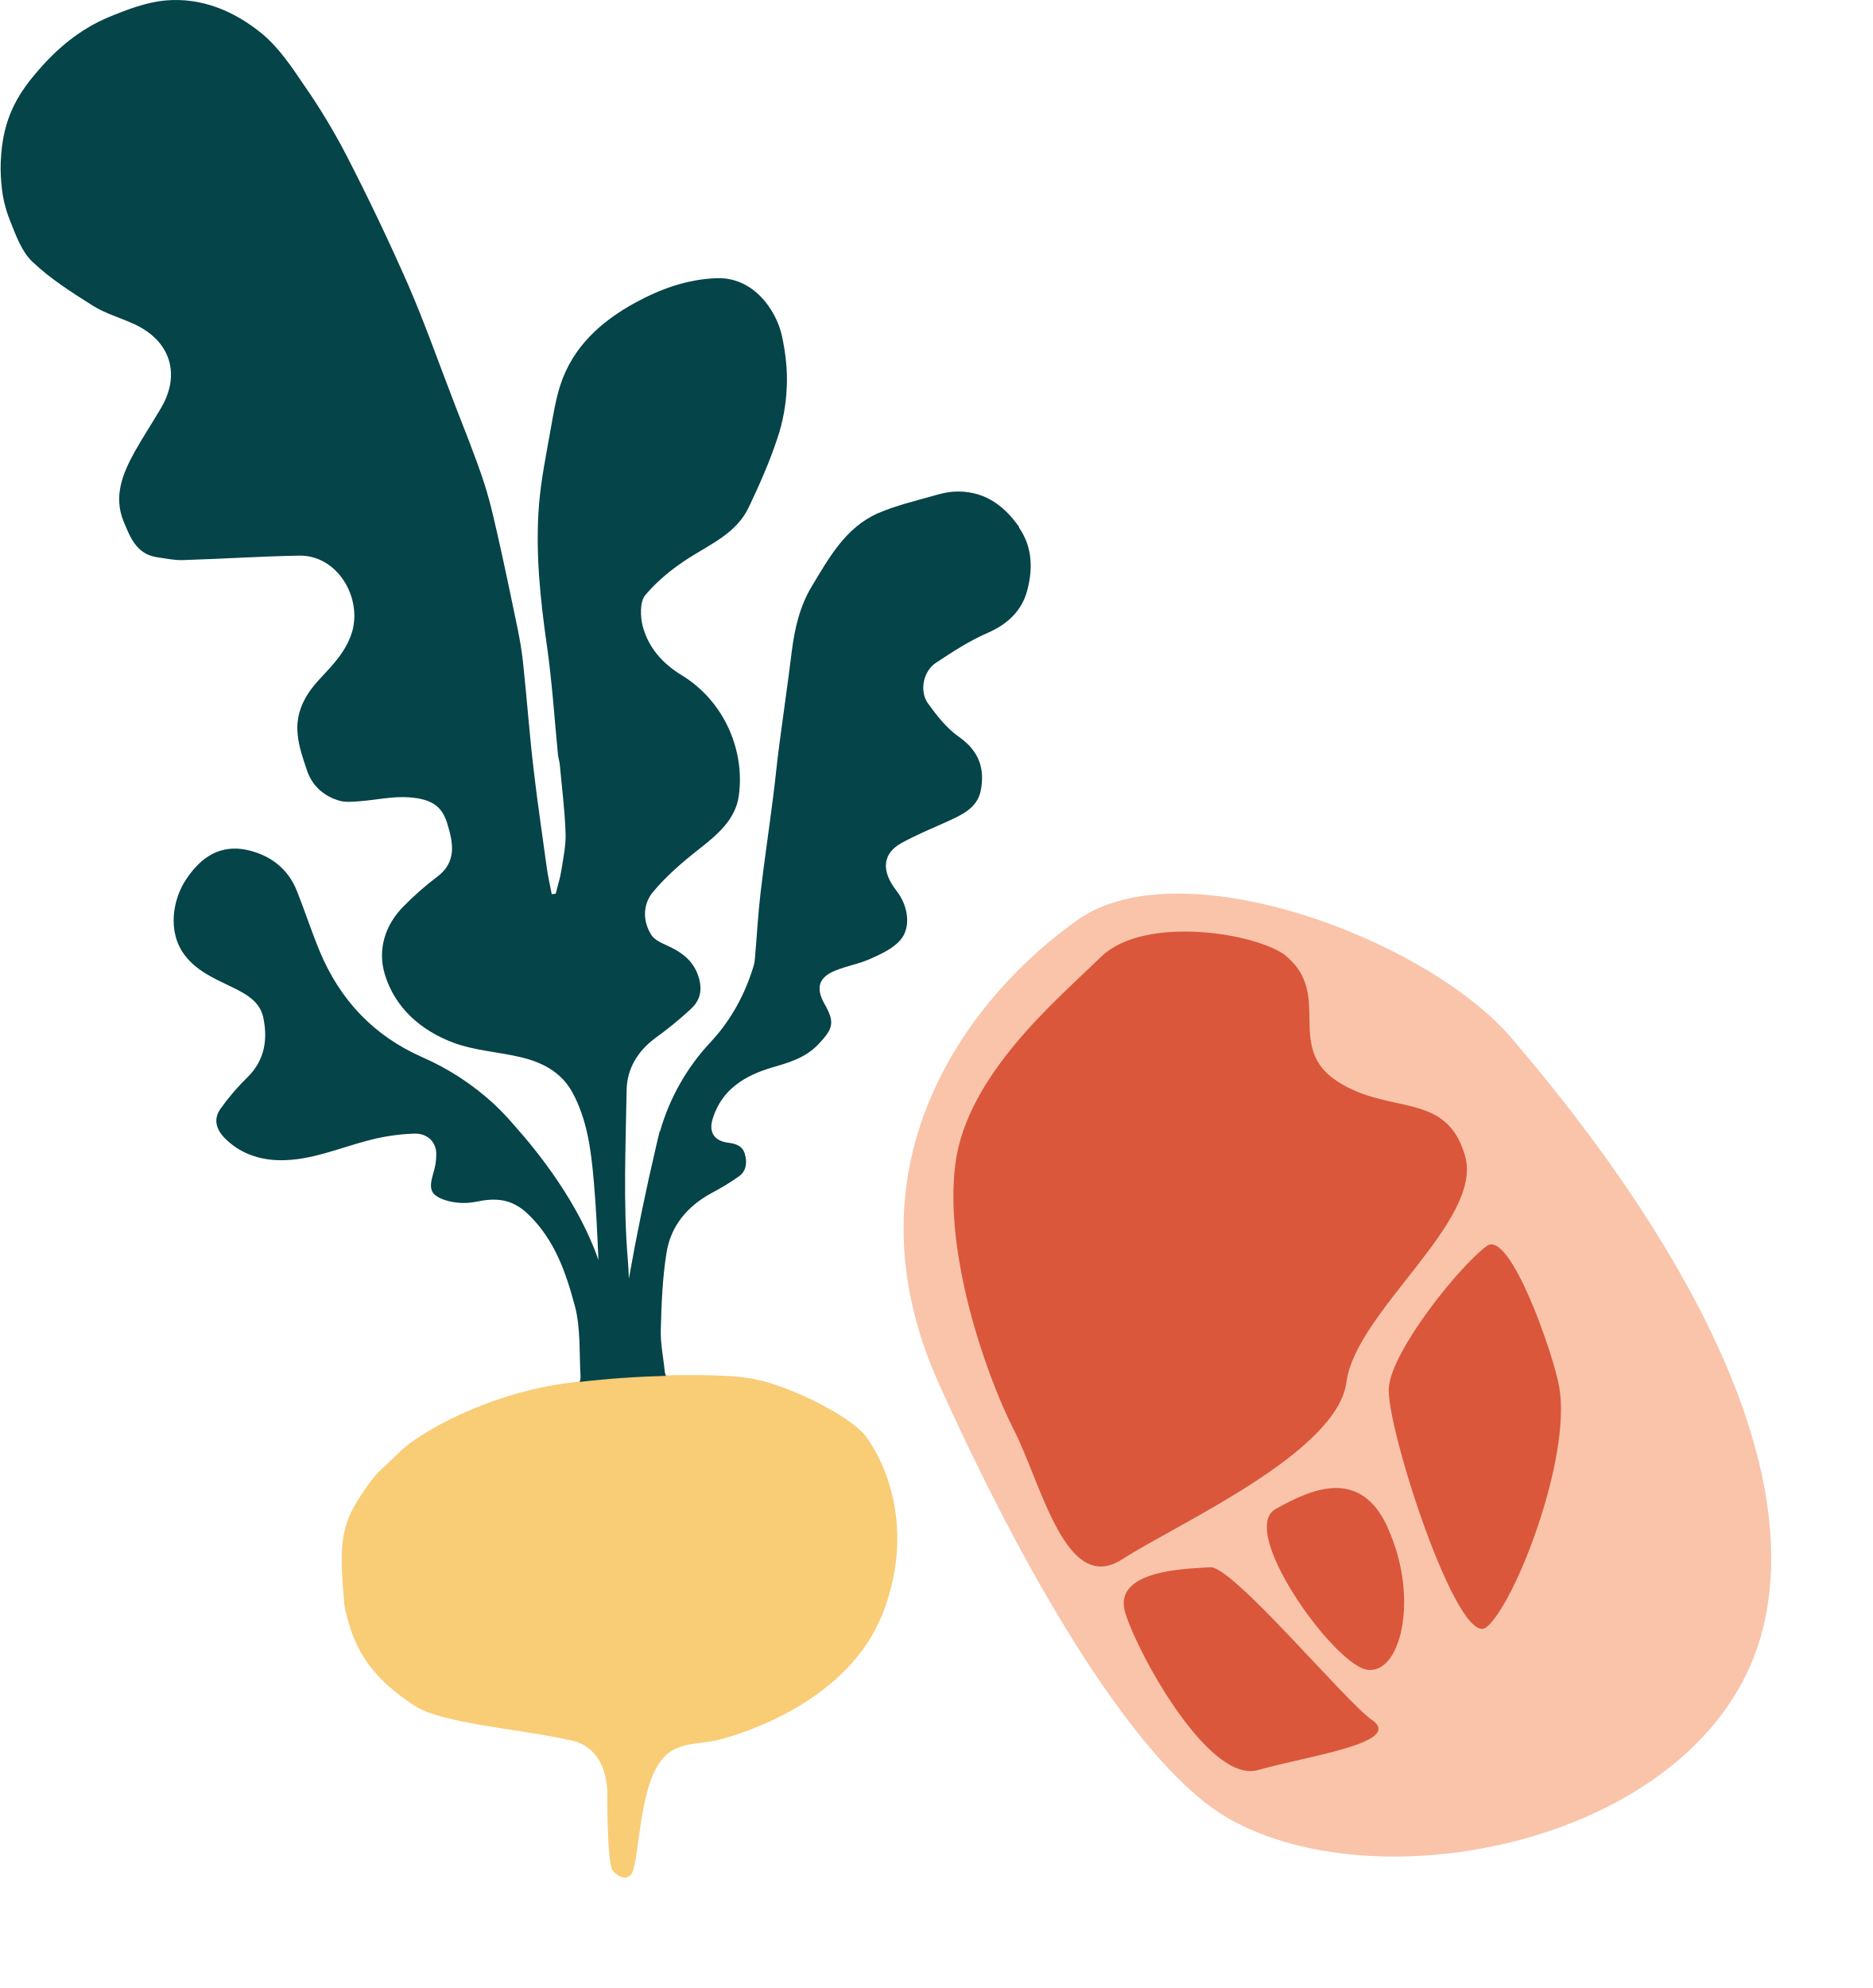
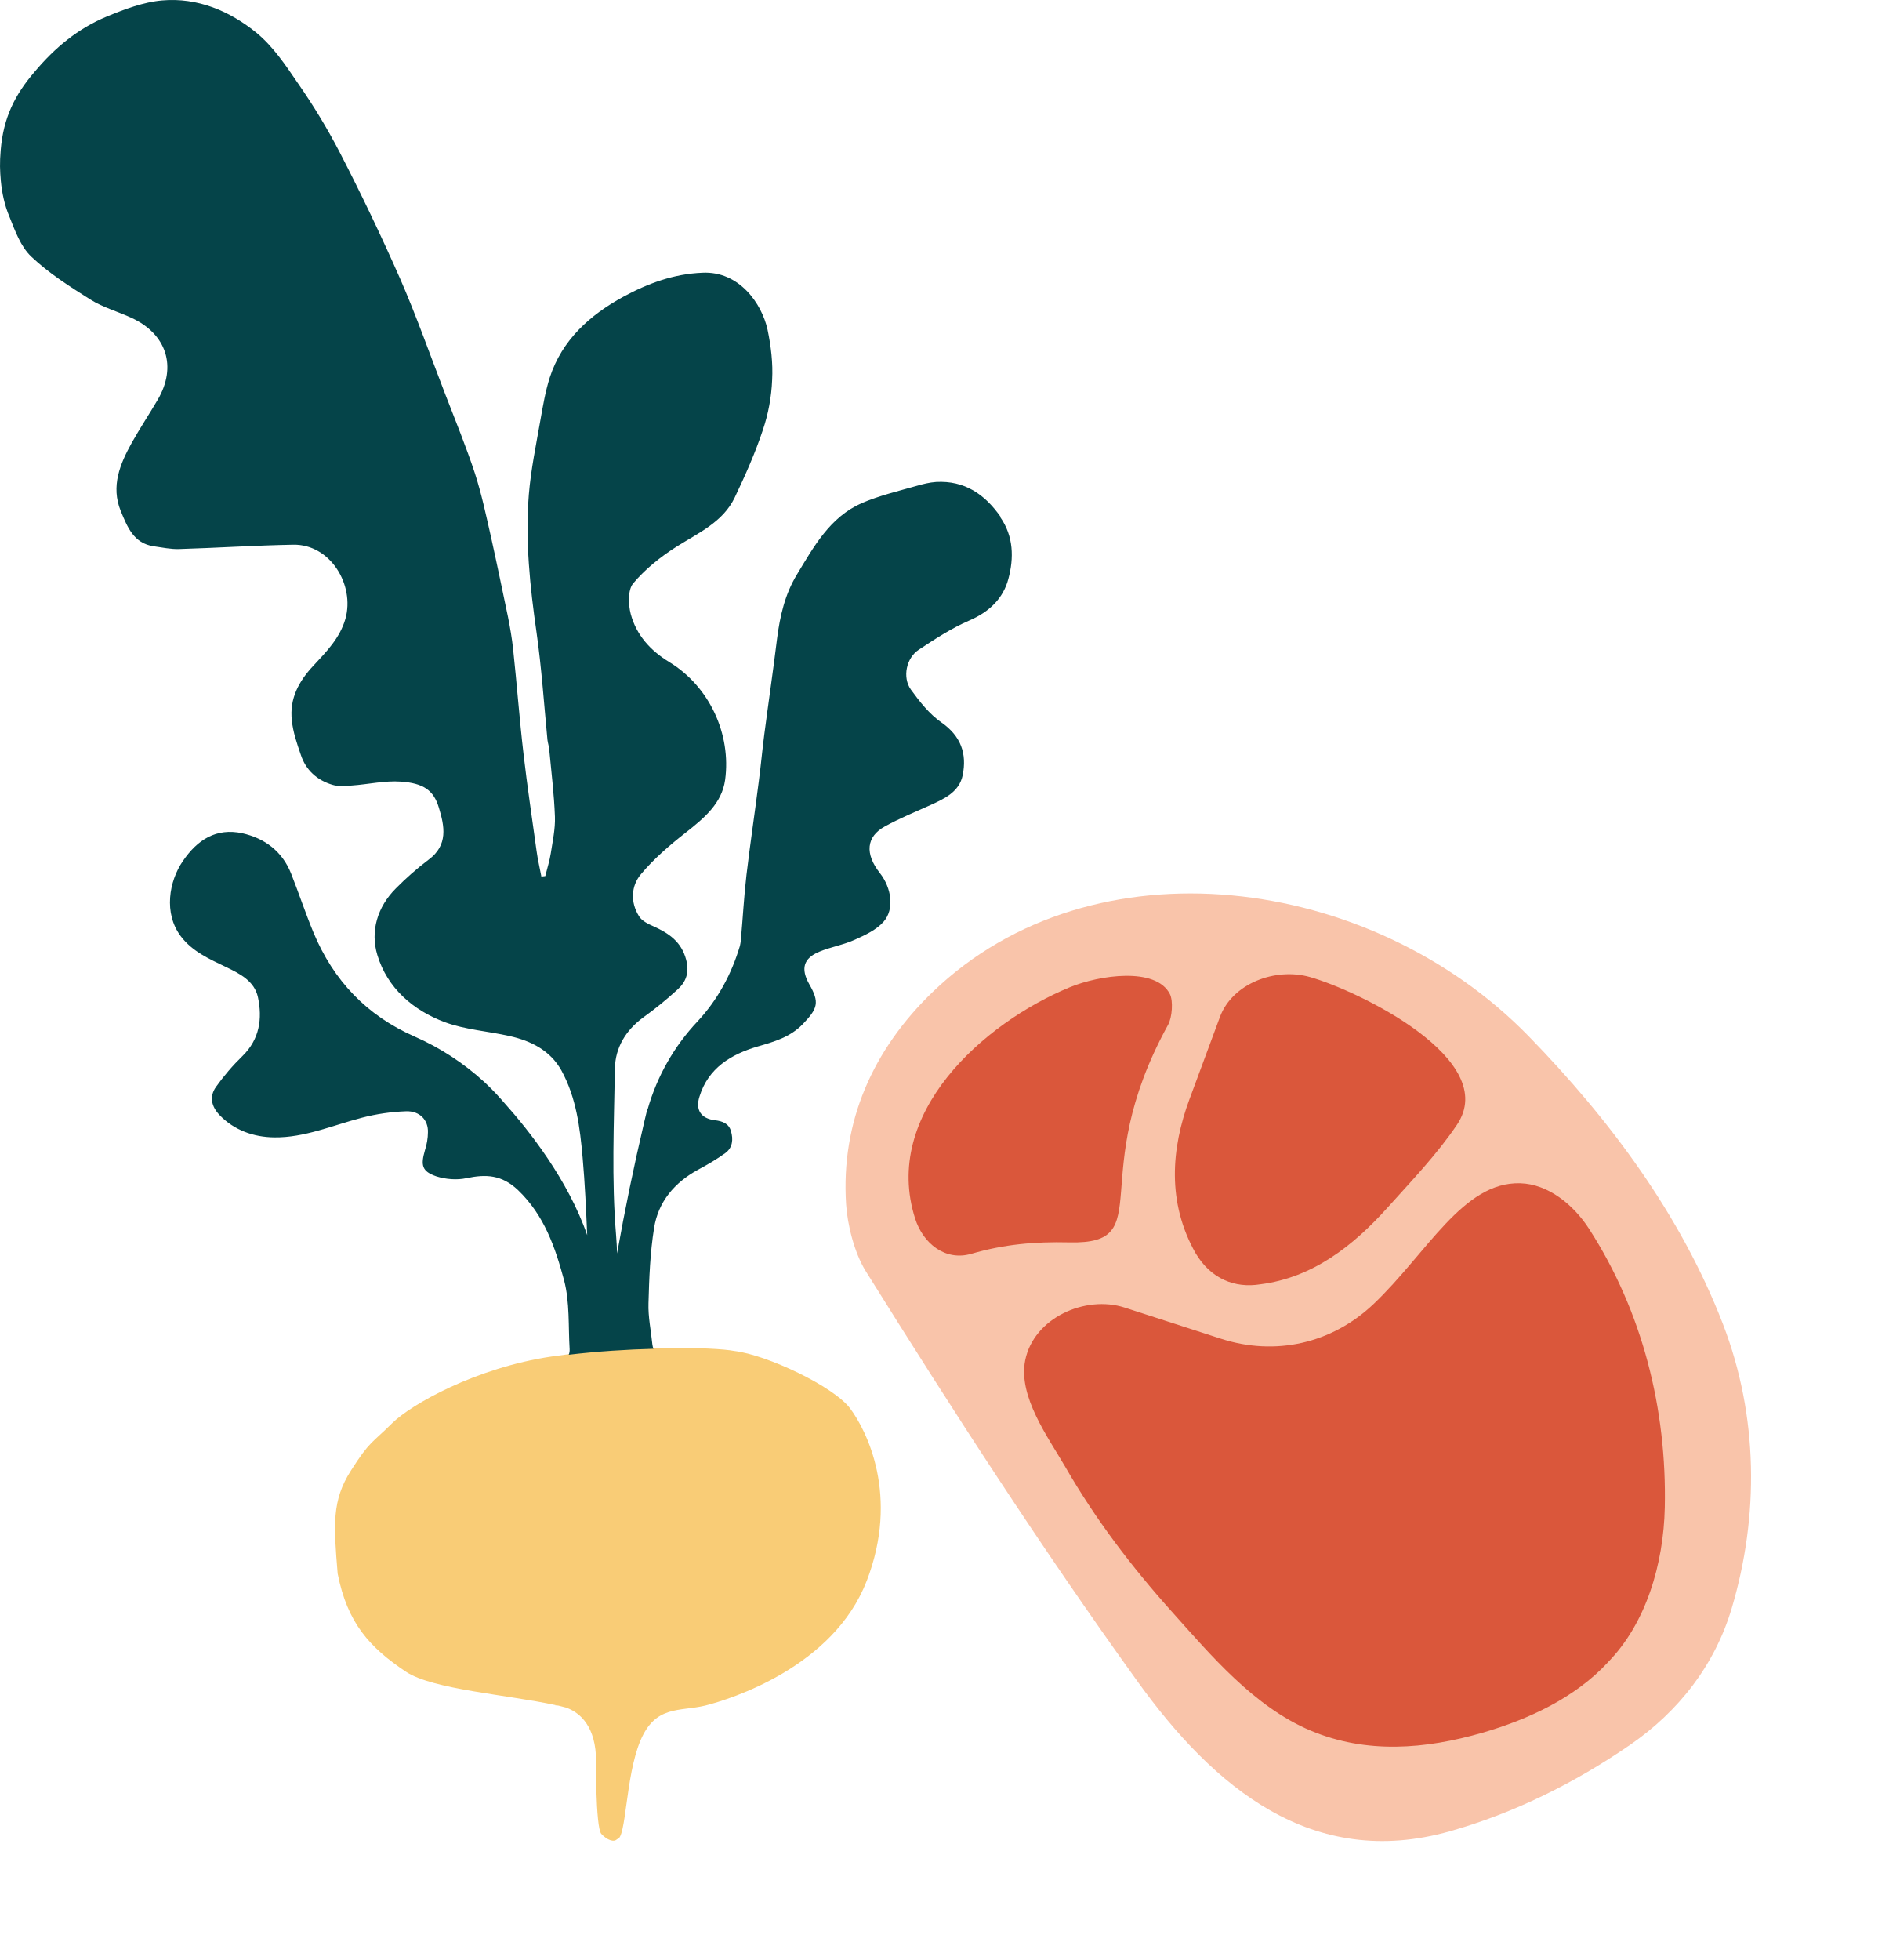
- <svg xmlns="http://www.w3.org/2000/svg" width="798" height="847" fill="none" viewBox="0 0 798 847">
-   <path fill="#F9CC76" d="M376.24 687.23c-14.36 37.22-58.74 51.2-70 54.05-11.28 2.7-21.65-.3-28.18 15.38-6.53 15.7-6.04 42.67-10.07 42.67-1.25 1.45-4.3.5-6.84-2.3s-2.34-34.22-2.34-34.22c-.84-14.04-8.03-18.93-13.01-20.68-1.1-.3-2.2-.56-3.34-.86-.85-.1-1.35-.1-1.35-.1l.2-.1c-20.9-4.54-53.3-6.79-64.88-14.48-15.8-10.54-25.48-21.2-29.67-42.66-1.76-21.22-2.54-31.77 5.74-44.76 8.22-12.99 9.27-12 17.8-20.53 8.27-8.25 36.5-24.23 69.3-29.08 32.82-4.85 70.42-4.15 79.3-2.4 14.05 1.65 43.08 15.4 50.21 24.98 7.13 9.54 21.54 37.92 7.13 75.14v-.05Z" />
-   <path fill="#054449" d="M434.34 224.55c-6.82-9.74-15.6-15.79-27.97-15.08-2.84.2-5.63.9-8.38 1.7-8.03 2.29-16.3 4.24-23.93 7.54-13.77 6.14-20.75 18.93-28.08 31.07-5.13 8.45-7.33 18.04-8.57 27.88-1.7 13.89-3.74 27.68-5.54 41.56-.9 6.85-1.5 13.69-2.4 20.44-1.7 13.49-3.73 26.97-5.33 40.56-1.1 9.35-1.6 18.94-2.44 28.38-.1.9-.2 1.7-.4 2.5-3.64 12.29-9.67 23.43-18.3 32.72a92.86 92.86 0 0 0-21.74 38.27l-.1-.25-1.34 5.64-.15.65c-4.41 18.78-8.3 37.68-11.67 56.67-.1-2.7-.2-5.4-.45-8.14-2-23.94-.9-48.22-.5-72.35.2-8.94 4.64-16.38 12.07-21.93 5.27-3.8 10.32-7.9 15.1-12.3 3.65-3.29 5.24-7.34 3.74-12.98-2.1-7.84-7.52-11.5-14.16-14.49-2.3-1-5.14-2.4-6.33-4.45-3.74-6.04-3.44-13.09.9-18.23 5.63-6.74 12.57-12.7 19.5-18.13 7.82-6.15 15.6-12.6 17-22.84 2.7-19.74-6.63-40.46-24.23-51.2-8.13-4.95-14.26-11.7-16.7-20.84-1.1-4.15-1.3-10.44 1-13.3 5.22-6.23 11.86-11.58 18.8-15.98 9.57-6.05 20.19-10.69 25.32-21.43 4.54-9.54 8.88-19.33 12.17-29.27a77.65 77.65 0 0 0 4.05-21.84c.4-7.24-.5-14.69-2-21.83-2.5-11.4-12.37-25.48-28.18-24.73-12.56.5-23.73 4.65-34.4 10.44-14.51 7.94-26.58 18.73-31.91 35.12-1.9 5.94-2.95 12.2-4.05 18.43-1.9 10.8-4.13 21.53-5.03 32.42-1.6 20.14.5 40.07 3.34 59.96 2.2 15.38 3.24 31.07 4.74 46.7.2 1.5.7 2.9.8 4.46.9 9.54 2.1 19.23 2.44 28.87.2 5.25-1 10.65-1.8 15.89-.5 3.3-1.6 6.64-2.4 9.94-.6.1-1.1.1-1.7.2-.68-3.74-1.6-7.44-2.1-11.19-1.88-13.99-4.02-27.98-5.62-41.96-1.8-15.19-2.88-30.48-4.53-45.76-.5-4.65-1.3-9.24-2.2-13.8-2.44-11.69-4.83-23.32-7.43-35.01-2.1-9.25-4.03-18.54-6.93-27.48-3.84-11.7-8.53-23.13-12.96-34.62-6.44-16.69-12.37-33.63-19.5-50.01a991.37 991.37 0 0 0-26.28-55.06A271.38 271.38 0 0 0 129.38 36c-5.22-7.75-10.65-15.79-17.7-21.63C100 4.79 85.99-1.16 70.64.19c-8.13.7-16.41 3.85-24.14 7.04-12.37 5.15-22.44 13.49-31.17 23.93C6.6 41.3 1.75 51.21.56 65.19c-.48 5.67-.34 8.94.06 13.39a52.5 52.5 0 0 0 3.64 15.38c2.49 6.24 4.94 13.19 9.57 17.58 7.63 7.25 16.7 13 25.63 18.64 5.54 3.5 12.07 5.25 18 8.04 15.1 7.04 19.6 21.13 11.28 35.42-3.64 6.24-7.73 12.39-11.28 18.73-5.13 9.24-9.17 18.94-4.83 29.68 2.84 6.85 5.53 14.09 14.36 15.38 3.64.5 7.23 1.3 10.87 1.2 16.6-.5 33.1-1.6 49.62-1.9 16.1-.3 26.78 17.49 22.64 32.23-2.4 8.34-8.23 14.28-13.86 20.33-6.33 6.74-10.47 14.39-9.38 23.83.5 5.04 2.2 9.94 3.84 14.79 2.2 6.84 7.14 11.19 13.77 13.19 2.59.8 5.63.5 8.42.3 7.14-.5 14.26-2.2 21.34-1.7 9.58.7 14.12 3.65 16.4 11.3 2.46 8.04 4.15 16.27-4.42 22.62-5.04 3.82-9.8 8-14.22 12.5-8.02 8.03-11.16 18.63-8.02 28.96 4.33 14.4 15.5 24.03 29.27 29.18 8.88 3.3 18.8 3.9 28.17 6.05 9.28 2.1 17.6 6.24 22.44 14.99 6.44 11.78 8.03 24.82 9.17 37.81 1 11.2 1.5 22.44 2 33.73-8.38-24.19-25.44-45.72-35.9-57.4-2.55-3-5.24-5.85-8.03-8.5-.45-.45-.8-.75-.8-.75a109.86 109.86 0 0 0-30.27-19.73c-20.75-9.14-35.1-24.33-43.8-45.17-3.43-8.34-6.32-17.09-9.66-25.58-3.84-9.74-11.47-15.38-21.25-17.58-11.26-2.4-19.4 2.8-25.72 12.09-6.04 8.74-8.43 22.73-.9 32.72 5.03 6.65 12.37 9.85 19.5 13.3 6.03 2.89 12.47 6.14 13.97 13.18 1.99 9.34.69 18.23-6.64 25.48a98.84 98.84 0 0 0-11.57 13.49c-3 4.25-2 8.44 1.5 12.19 6.42 6.74 15 9.64 23.73 9.74 13.16.2 25.43-5.25 38.14-8.54a88.36 88.36 0 0 1 19.1-2.8c5.94-.2 9.68 3.85 9.48 9.14 0 2.6-.5 5.35-1.3 7.85-1.9 6.54-1.3 9.14 4.94 11.3a26.36 26.36 0 0 0 13.07.79c8.53-1.8 15.3-1.5 22.34 5.15 11.47 10.99 16.2 24.98 20.04 39.27 2.5 9.54 1.8 19.93 2.4 29.87.05 1-.1 1.8-.4 2.45 12.5-1.5 25.38-2.3 36.8-2.6a5.7 5.7 0 0 1-.5-1.85c-.6-6.04-1.9-11.99-1.7-17.93.3-10.9.7-21.93 2.45-32.73 1.8-11.39 8.87-19.73 19-25.28 4.13-2.2 8.13-4.54 11.86-7.24 3.24-2.3 3.54-6.05 2.5-9.54-.9-3.3-3.65-4.34-6.94-4.75-6.13-.7-8.57-4.54-6.73-10.29 3.85-12.5 13.77-18.34 25.13-21.73 7.23-2.1 14.17-4.05 19.7-9.75 6.53-6.84 7.33-9.44 2.8-17.38-3.75-6.65-2.6-11.2 4.33-14.09 5.04-2.1 10.57-3 15.5-5.25 4.45-2 9.28-4.24 12.38-7.74 4.84-5.44 3.54-14.69-1.6-21.23-6.53-8.34-5.94-15.79 2.2-20.24 6.32-3.5 13.06-6.24 19.7-9.24 6.13-2.8 12.56-5.74 14.05-12.99 1.9-9.34-.7-16.98-9.17-22.93-5.24-3.64-9.48-9.04-13.27-14.28-3.84-5.35-2-13.89 3.44-17.39 7.03-4.65 14.2-9.34 21.94-12.69 8.68-3.75 14.7-9.64 16.9-18.14 2.4-8.94 2.3-18.43-3.53-26.77l.1-.2h-.01Z" />
-   <path fill="#F9C4AA" d="M644.19 442.3c-36.34-42.4-140.7-81.4-184.84-50.43-44.12 30.97-102.25 102.45-59.12 197.93 43.13 95.5 88.17 164.85 123.03 184.78 67.12 38.5 205.92 8.43 228.04-80.72 17.98-72.53-35-167.3-107.11-251.56Z" />
-   <path fill="#DA573B" d="M548.24 407.41c-11.5-9.59-60.28-17.96-79 .26-18.7 18.22-57.07 50.12-62.07 88.07-5 37.94 12.73 89.49 24.76 113.14 12.04 23.65 22.26 70.93 46.24 55.51 23.9-15.39 91.64-45.37 95.65-75.57 4.02-30.2 58.55-68.7 50.52-96.43-8.02-27.74-32.22-17.1-54.5-31.73-22.3-14.62-1.9-36.76-21.66-53.22l.06-.03Zm85.36 123.46c-11.39 8.34-40.2 44.02-41.72 60.15-1.52 16.12 29.47 112.07 41.6 102.26 12.14-9.81 36.27-71.97 31.02-102.32-2.38-13.75-20.97-67.39-30.9-60.09Zm-42.25 119.8c-11.57-25.1-31.6-16.83-47.7-7.76-16.14 9.01 24 65.16 38.46 68.37 14.47 3.21 23.24-30 9.2-60.52l.04-.1v.01Zm-6.69 82.15c-11.7-8.33-59.35-65.68-68.88-65.07-9.52.6-42.1.94-36.18 19.59 5.92 18.64 36.01 72.7 56.55 66.8 20.54-5.91 62.37-11.58 48.58-21.35l-.07.03Z" />
+ <svg xmlns="http://www.w3.org/2000/svg" width="825" height="856" fill="none" viewBox="0 0 825 856">
+   <path fill="#f9cc76" d="M378.55 690.57c-14.46 37.4-59.15 51.46-70.49 54.32-11.35 2.7-21.8-.3-28.37 15.46s-6.07 42.87-10.14 42.87c-1.25 1.46-4.32.5-6.88-2.31s-2.36-34.39-2.36-34.39c-.85-14.1-8.08-19.02-13.1-20.78q-1.63-.43-3.36-.86c-.85-.1-1.35-.1-1.35-.1l.2-.1c-21.04-4.56-53.67-6.82-65.33-14.55-15.9-10.6-25.65-21.31-29.87-42.87-1.77-21.32-2.56-31.93 5.78-44.98 8.28-13.05 9.33-12.05 17.92-20.63 8.33-8.28 36.75-24.35 69.78-29.22s70.9-4.17 79.83-2.41c14.15 1.66 43.37 15.46 50.56 25.1 7.18 9.59 21.68 38.1 7.18 75.5z" />
+   <path fill="#054449" d="M437.04 225.65c-6.87-9.8-15.7-15.87-28.16-15.16-2.86.2-5.67.9-8.44 1.7-8.08 2.3-16.41 4.27-24.1 7.58-13.86 6.17-20.88 19.03-28.26 31.23-5.17 8.48-7.38 18.12-8.64 28-1.7 13.96-3.76 27.82-5.57 41.77-.9 6.88-1.5 13.76-2.41 20.54-1.7 13.56-3.76 27.1-5.37 40.76-1.1 9.4-1.6 19.03-2.46 28.52-.1.9-.2 1.7-.4 2.5-3.67 12.36-9.74 23.56-18.43 32.9a93 93 0 0 0-21.88 38.44l-.1-.25-1.36 5.67-.15.66a1056 1056 0 0 0-11.75 56.93c-.1-2.72-.2-5.43-.45-8.19-2-24.05-.9-48.44-.5-72.7.2-8.98 4.67-16.46 12.15-22.03a164 164 0 0 0 15.21-12.35c3.67-3.31 5.27-7.38 3.76-13.05-2.1-7.88-7.58-11.55-14.25-14.56-2.32-1-5.18-2.41-6.38-4.47-3.77-6.08-3.46-13.15.9-18.32 5.68-6.78 12.66-12.76 19.64-18.22 7.88-6.18 15.71-12.66 17.12-22.95 2.7-19.83-6.68-40.66-24.4-51.46-8.18-4.97-14.36-11.75-16.82-20.93-1.1-4.17-1.3-10.5 1-13.36 5.27-6.27 11.95-11.64 18.93-16.06 9.64-6.08 20.34-10.75 25.5-21.54 4.57-9.59 8.95-19.43 12.26-29.42a78 78 0 0 0 4.07-21.94c.4-7.28-.5-14.76-2.01-21.94-2.51-11.44-12.45-25.6-28.37-24.85-12.65.5-23.9 4.68-34.64 10.5-14.6 7.98-26.76 18.82-32.13 35.29-1.9 5.97-2.96 12.25-4.07 18.52-1.9 10.85-4.16 21.63-5.07 32.58-1.6 20.23.5 40.26 3.37 60.24 2.2 15.46 3.26 31.23 4.77 46.94.2 1.5.7 2.92.8 4.47.9 9.6 2.11 19.33 2.46 29.02.2 5.27-1 10.7-1.8 15.96-.5 3.31-1.61 6.68-2.42 10-.6.09-1.1.09-1.7.2-.7-3.77-1.61-7.49-2.11-11.25-1.91-14.06-4.07-28.12-5.67-42.17-1.8-15.26-2.91-30.62-4.57-45.98-.5-4.67-1.3-9.29-2.21-13.86-2.46-11.75-4.87-23.44-7.48-35.2-2.11-9.28-4.07-18.61-6.98-27.6-3.87-11.75-8.59-23.25-13.05-34.79-6.48-16.77-12.45-33.79-19.63-50.25a995 995 0 0 0-26.46-55.33 273 273 0 0 0-18.32-30.22c-5.27-7.78-10.74-15.86-17.82-21.73C100.42 4.8 86.3-1.16 70.85.19c-8.18.7-16.52 3.87-24.3 7.08C34.1 12.44 23.96 20.82 15.17 31.3 6.38 41.51 1.5 51.45.31 65.51c-.48 5.7-.34 8.98.05 13.45.5 5.27 1.61 10.59 3.67 15.46 2.5 6.27 4.97 13.25 9.64 17.66 7.68 7.28 16.82 13.06 25.8 18.73 5.58 3.52 12.15 5.27 18.13 8.08 15.21 7.08 19.73 21.24 11.35 35.6-3.67 6.27-7.78 12.44-11.35 18.82-5.17 9.28-9.24 19.03-4.87 29.82 2.86 6.88 5.57 14.16 14.46 15.46 3.67.5 7.28 1.3 10.95 1.2 16.72-.5 33.33-1.6 49.95-1.9 16.21-.3 26.96 17.56 22.8 32.38-2.41 8.38-8.3 14.35-13.96 20.43-6.38 6.77-10.55 14.46-9.44 23.94.5 5.07 2.2 9.99 3.87 14.86 2.2 6.88 7.18 11.25 13.86 13.25 2.6.8 5.67.5 8.48.3 7.18-.5 14.35-2.2 21.48-1.7 9.64.7 14.22 3.66 16.52 11.35 2.47 8.08 4.17 16.36-4.46 22.74a131 131 0 0 0-14.31 12.55c-8.09 8.08-11.25 18.72-8.09 29.11 4.37 14.46 15.62 24.15 29.47 29.32 8.94 3.31 18.93 3.92 28.37 6.08 9.34 2.1 17.72 6.27 22.59 15.06 6.48 11.84 8.08 24.95 9.24 38 1 11.25 1.5 22.54 2 33.89-8.43-24.3-25.6-45.94-36.14-57.69a109 109 0 0 0-8.09-8.53c-.45-.45-.8-.75-.8-.75a111 111 0 0 0-30.47-19.83c-20.89-9.19-35.35-24.45-44.08-45.39-3.47-8.38-6.38-17.17-9.75-25.7-3.87-9.79-11.54-15.46-21.38-17.67-11.35-2.4-19.54 2.81-25.9 12.15-6.08 8.79-8.5 22.84-.9 32.88 5.06 6.68 12.44 9.9 19.62 13.36 6.08 2.9 12.55 6.17 14.06 13.25 2 9.39.7 18.32-6.68 25.6a99 99 0 0 0-11.65 13.56c-3 4.26-2 8.48 1.5 12.24 6.48 6.78 15.12 9.7 23.9 9.8 13.25.2 25.6-5.28 38.4-8.59a89 89 0 0 1 19.24-2.8c5.97-.2 9.74 3.86 9.54 9.18 0 2.6-.5 5.37-1.31 7.88-1.9 6.58-1.3 9.19 4.97 11.35 4.07 1.3 8.99 1.7 13.16.8 8.59-1.8 15.41-1.5 22.5 5.18 11.54 11.04 16.3 25.1 20.17 39.45 2.51 9.59 1.81 20.03 2.41 30.02q.06 1.5-.4 2.46c12.6-1.5 25.55-2.3 37.05-2.6q-.36-.74-.5-1.86c-.6-6.08-1.9-12.05-1.7-18.03.3-10.94.7-22.03 2.45-32.88 1.81-11.45 8.94-19.83 19.13-25.4 4.17-2.21 8.18-4.57 11.95-7.28 3.26-2.32 3.56-6.08 2.5-9.59-.9-3.31-3.66-4.36-6.97-4.77-6.18-.7-8.63-4.57-6.78-10.34 3.87-12.55 13.86-18.43 25.3-21.84 7.28-2.1 14.27-4.07 19.83-9.8 6.58-6.87 7.38-9.48 2.81-17.46-3.76-6.68-2.6-11.25 4.38-14.16 5.06-2.1 10.63-3 15.6-5.27 4.48-2 9.34-4.27 12.46-7.78 4.87-5.47 3.56-14.76-1.6-21.34-6.58-8.38-5.98-15.86 2.2-20.33 6.37-3.51 13.16-6.28 19.83-9.29 6.18-2.8 12.65-5.77 14.16-13.05 1.9-9.39-.7-17.06-9.24-23.04-5.27-3.66-9.54-9.09-13.36-14.35-3.87-5.37-2-13.96 3.47-17.47 7.07-4.68 14.3-9.4 22.09-12.76 8.74-3.76 14.8-9.69 17.02-18.22 2.41-8.99 2.31-18.53-3.57-26.9l.1-.21" />
+   <path fill="#f9c4aa" d="M633.36 799.78c-60.11 16.97-103.1-19.04-136.63-65.68-42.1-58.5-80.09-117.38-118.5-178.87-5.1-8.18-8.06-20.56-8.62-29.26-2.34-36.05 11.67-67.6 37.92-92.84 69.97-67.27 191.17-51.45 260.23 19.4 35.61 36.56 66.55 78.26 84.85 125.66 15.62 40.45 15.78 84.12 3.87 124.18-7.4 24.86-23.2 45.07-44.38 59.65-24.25 16.72-50.78 29.86-78.74 37.76" />
+   <path fill="#da573b" d="M702.21 726.15c16.82-17.01 24.5-43.04 25.03-67.8.91-42.9-9.69-85.38-33.04-121.61-6.87-10.67-17.94-19.64-30.15-19.97-24.99-.67-40.47 30.3-63.94 52.66-18.28 17.41-43.03 22.91-66.85 15.2l-42.02-13.58c-17.09-5.52-39.67 4.48-43.4 23.04-3.2 15.81 10.1 33.71 17.58 46.66 13.05 22.66 28.93 43.56 46.37 63 17.45 19.46 36 41.59 60.64 52.02 24.47 10.32 50.21 8.18 75.17.97 19.93-5.78 40.24-15.12 54.63-30.57z" />
+   <path fill="#da573b" d="M522.28 547.32c6.7 11.27 17.2 15.38 28.27 13.58 22.89-2.9 40.54-16.75 55.64-33.56 10.68-11.9 21.5-23.17 30.23-36.06 19.3-28.48-42.93-58.55-64.2-64.58-15.09-4.27-33.9 2.78-39.32 17.48l-13.29 35.87c-8 21.58-9.91 45.06 2.68 67.29zM424.32 547.58c14.23-4.15 27.56-5.35 42.85-4.99 39.4.92 6.38-28.37 43.08-95 1.82-3.26 2.3-10.5.8-13.45-6.09-11.96-30.87-8.31-43.83-2.93-37.75 15.62-82.05 55.1-67.47 100.95 3.48 10.92 13.2 18.75 24.57 15.42" />
</svg>
